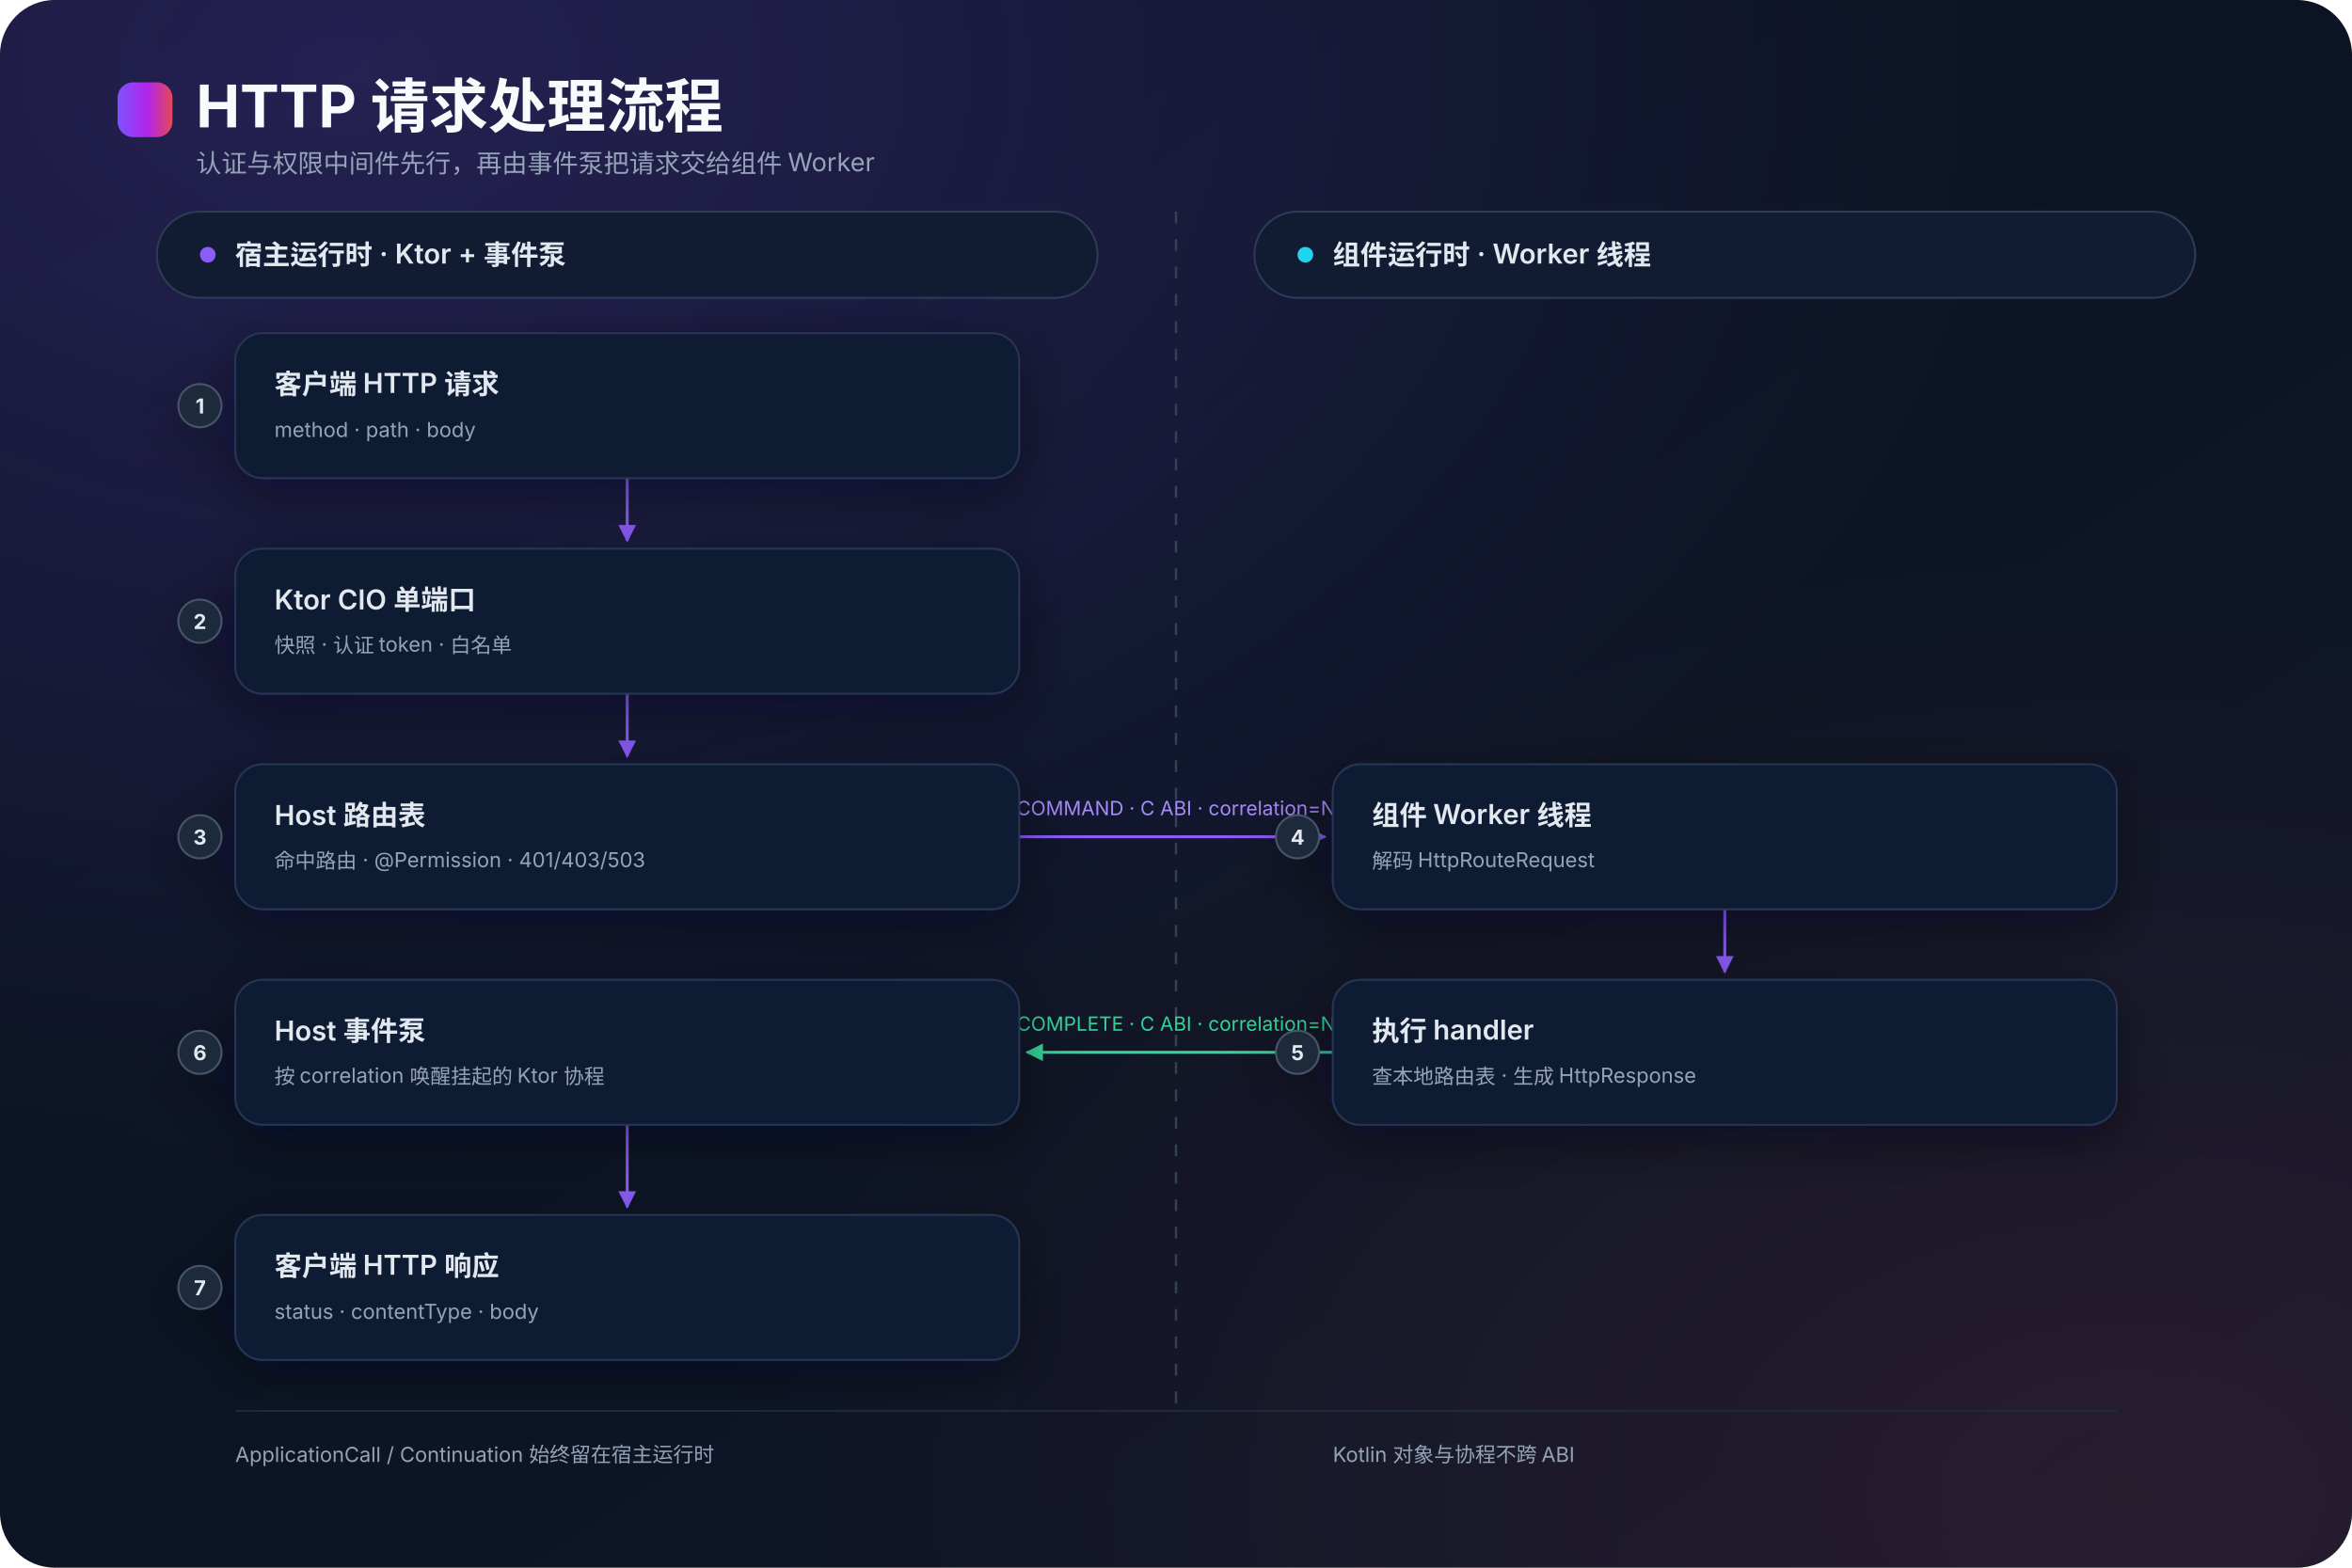
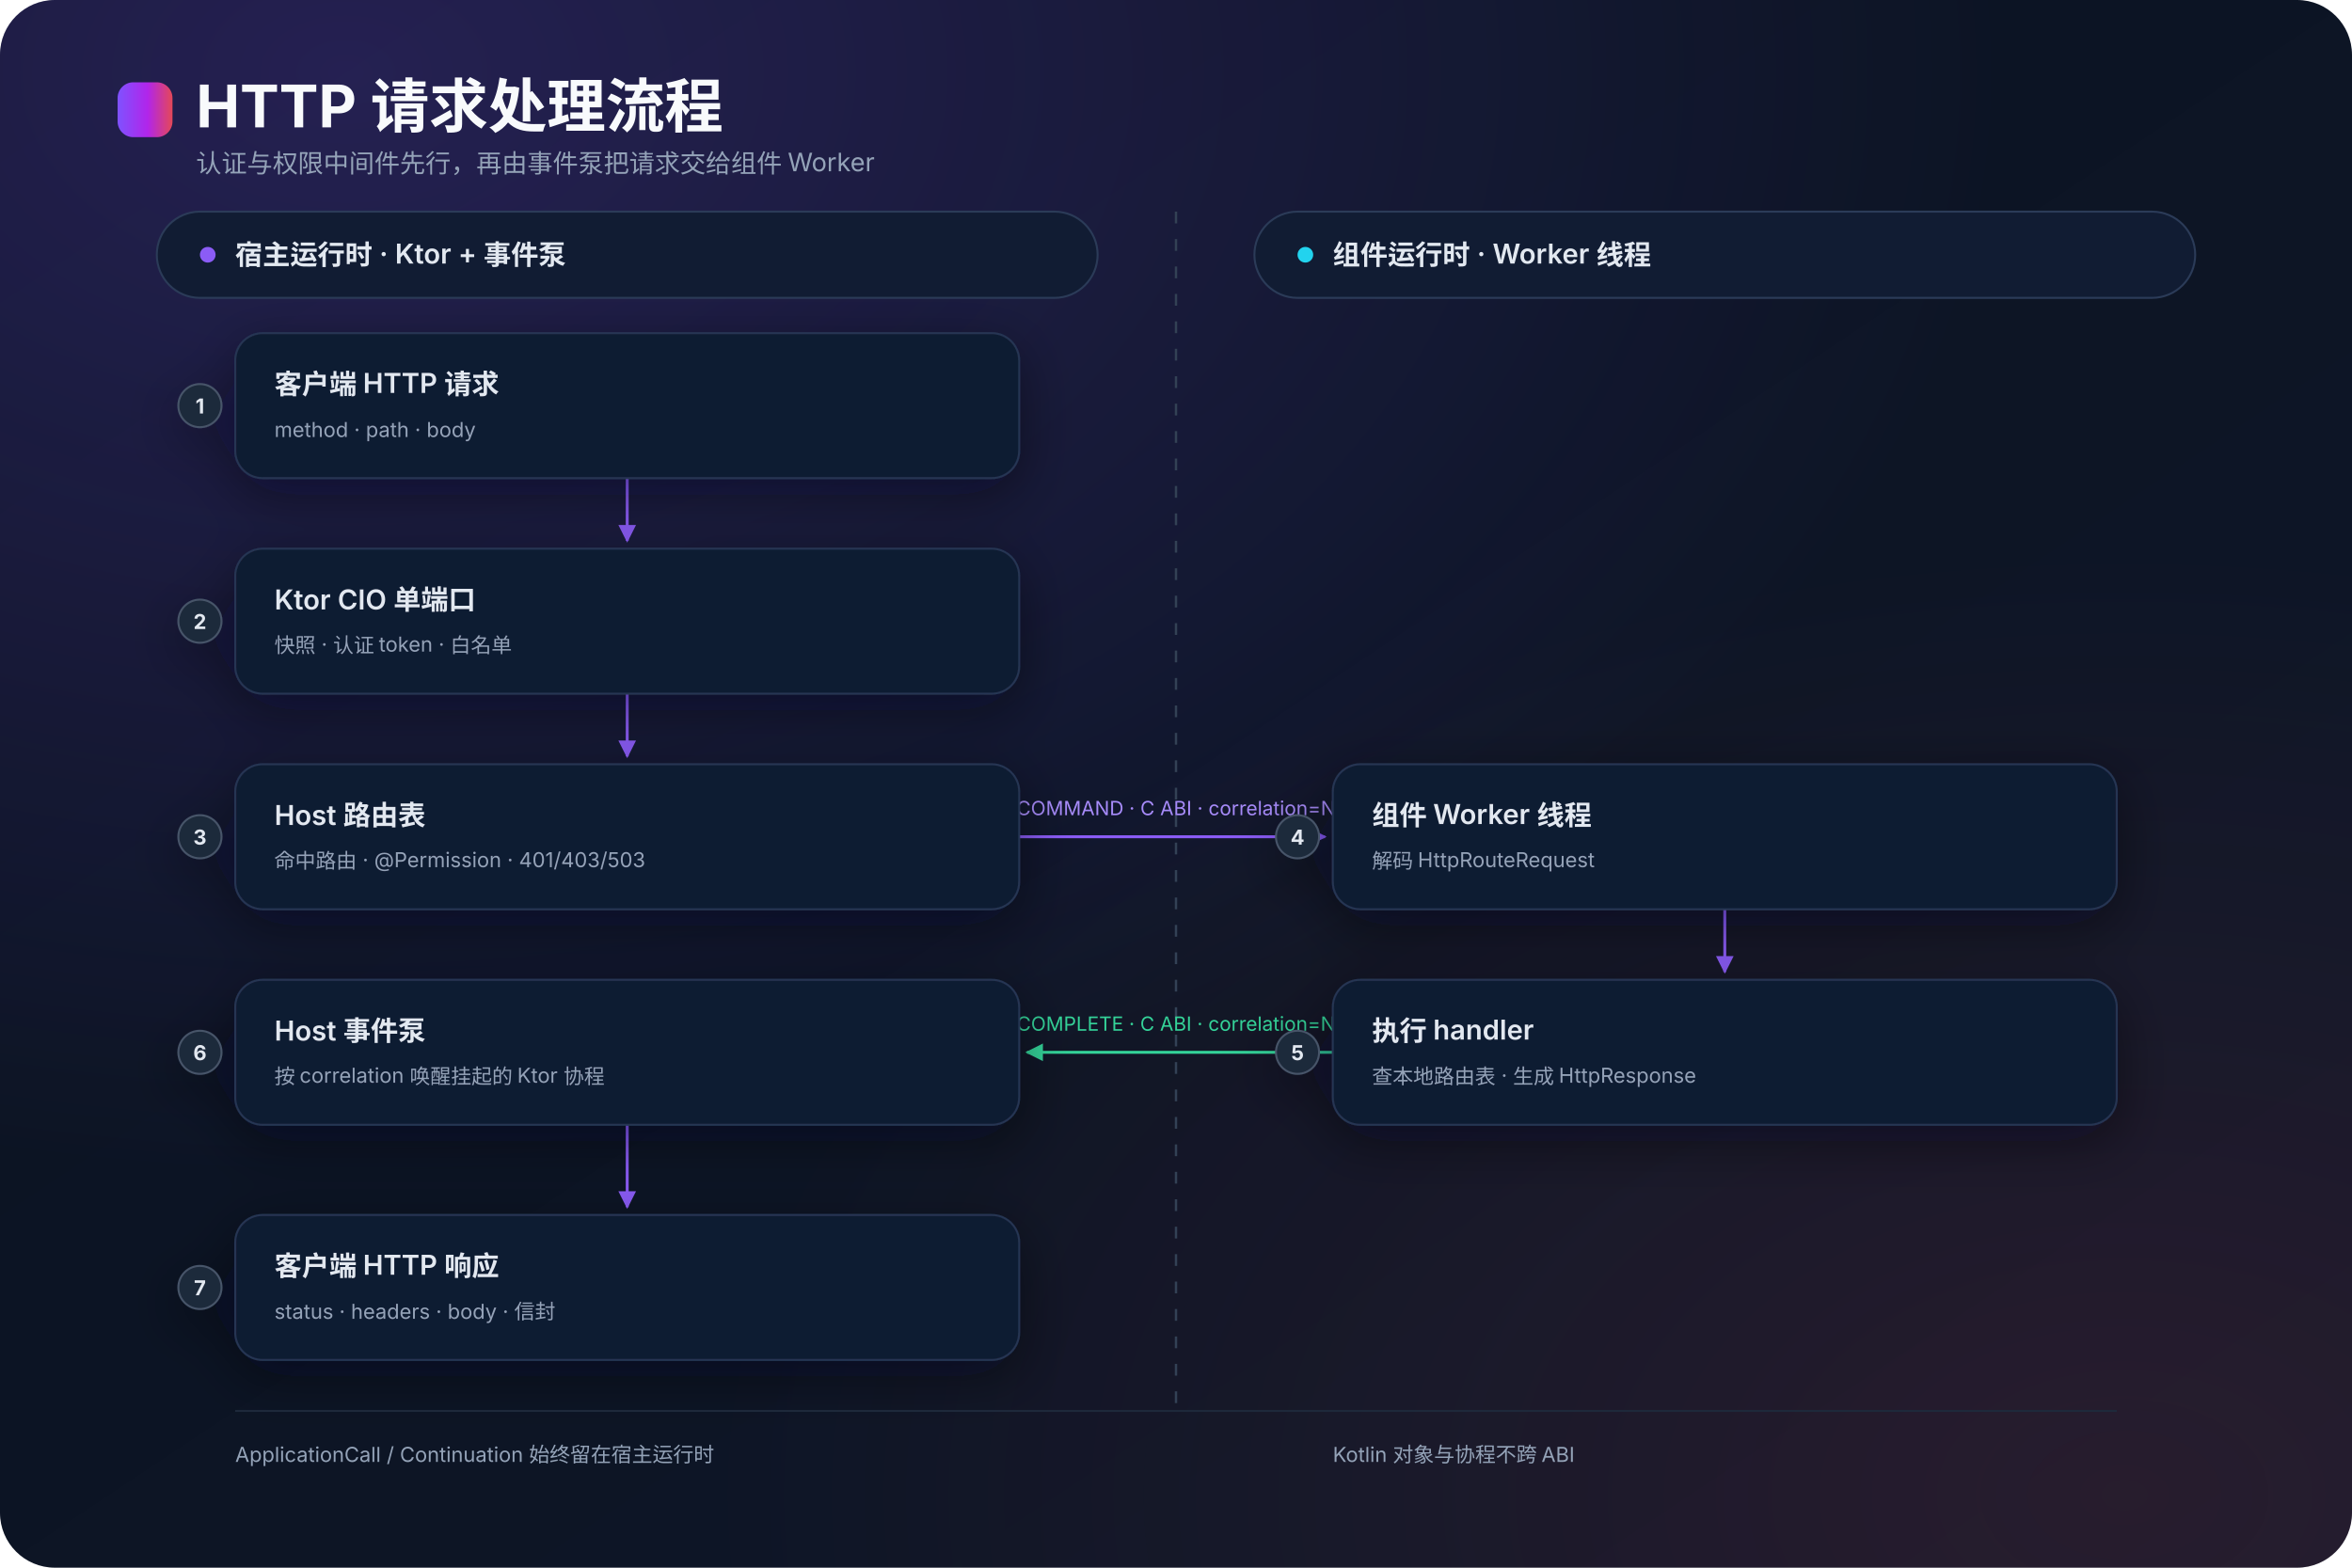
<svg xmlns="http://www.w3.org/2000/svg" width="1200" height="800" viewBox="0 0 1200 800" role="img" aria-labelledby="title desc">
  <defs>
    <linearGradient id="bg" x1="0" y1="0" x2="1" y2="1">
      <stop offset="0" stop-color="#0B1220" />
      <stop offset="1" stop-color="#0E1729" />
    </linearGradient>
    <linearGradient id="accent" x1="0" y1="0" x2="1" y2="0">
      <stop offset="0" stop-color="#7F52FF" />
      <stop offset="0.55" stop-color="#B125EA" />
      <stop offset="1" stop-color="#E44857" />
    </linearGradient>
    <radialGradient id="glowA" cx="0.15" cy="0.05" r="0.7">
      <stop offset="0" stop-color="#7F52FF" stop-opacity="0.22" />
      <stop offset="1" stop-color="#7F52FF" stop-opacity="0" />
    </radialGradient>
    <radialGradient id="glowB" cx="0.9" cy="0.95" r="0.6">
      <stop offset="0" stop-color="#E44857" stop-opacity="0.12" />
      <stop offset="1" stop-color="#E44857" stop-opacity="0" />
    </radialGradient>
    <filter id="shadow" x="-20%" y="-20%" width="140%" height="140%">
      <feDropShadow dx="0" dy="8" stdDeviation="14" flood-color="#020617" flood-opacity="0.45" />
    </filter>
    <marker id="arrow" viewBox="0 0 10 10" refX="9" refY="5" markerWidth="6" markerHeight="6" orient="auto-start-reverse">
      <path d="M 0 0 L 10 5 L 0 10 z" fill="#8B5CF6" />
    </marker>
    <marker id="arrowGreen" viewBox="0 0 10 10" refX="9" refY="5" markerWidth="6" markerHeight="6" orient="auto-start-reverse">
      <path d="M 0 0 L 10 5 L 0 10 z" fill="#34D399" />
    </marker>
    <style>
      .title { font-family: Inter, "Segoe UI", "Noto Sans SC", "Microsoft YaHei", sans-serif; font-size: 30px; font-weight: 700; fill: #F8FAFC; }
      .subtitle { font-family: Inter, "Segoe UI", "Noto Sans SC", "Microsoft YaHei", sans-serif; font-size: 13px; fill: #94A3B8; }
      .h3 { font-family: Inter, "Segoe UI", "Noto Sans SC", "Microsoft YaHei", sans-serif; font-size: 14px; font-weight: 600; fill: #E2E8F0; }
      .body { font-family: Inter, "Segoe UI", "Noto Sans SC", "Microsoft YaHei", sans-serif; font-size: 10.5px; fill: #94A3B8; }
      .bodyBright { font-family: Inter, "Segoe UI", "Noto Sans SC", "Microsoft YaHei", sans-serif; font-size: 10.5px; fill: #CBD5E1; }
      .micro { font-family: Inter, "Segoe UI", "Noto Sans SC", "Microsoft YaHei", sans-serif; font-size: 9.5px; fill: #64748B; }
      .step { font-family: Inter, "Segoe UI", "Noto Sans SC", "Microsoft YaHei", sans-serif; font-size: 10.5px; font-weight: 700; fill: #E2E8F0; }
      .accentText { font-family: Inter, "Segoe UI", "Noto Sans SC", "Microsoft YaHei", sans-serif; font-size: 10px; fill: #A78BFA; }
      .greenText { font-family: Inter, "Segoe UI", "Noto Sans SC", "Microsoft YaHei", sans-serif; font-size: 10px; fill: #34D399; }
    </style>
  </defs>
  <rect width="1200" height="800" rx="28" fill="url(#bg)" />
  <rect width="1200" height="800" rx="28" fill="url(#glowA)" />
  <rect width="1200" height="800" rx="28" fill="url(#glowB)" />
  <rect x="60" y="42" width="28" height="28" rx="8" fill="url(#accent)" />
  <text x="100" y="65" class="title">HTTP 请求处理流程</text>
  <text x="100" y="88" class="subtitle">认证与权限中间件先行，再由事件泵把请求交给组件 Worker</text>
  <rect x="80" y="108" width="480" height="44" rx="22" fill="#111C33" stroke="#2B3B58" />
  <circle cx="106" cy="130" r="4" fill="#8B5CF6" />
  <text x="120" y="135" class="h3">宿主运行时 · Ktor + 事件泵</text>
  <rect x="640" y="108" width="480" height="44" rx="22" fill="#111C33" stroke="#2B3B58" />
  <circle cx="666" cy="130" r="4" fill="#22D3EE" />
  <text x="680" y="135" class="h3">组件运行时 · Worker 线程</text>
  <line x1="600" y1="108" x2="600" y2="720" stroke="#334155" stroke-width="1.2" stroke-dasharray="6 8" />
  <line x1="320" y1="244" x2="320" y2="276" stroke="#8B5CF6" stroke-width="1.5" marker-end="url(#arrow)" />
  <line x1="320" y1="354" x2="320" y2="386" stroke="#8B5CF6" stroke-width="1.5" marker-end="url(#arrow)" />
  <line x1="520" y1="427" x2="676" y2="427" stroke="#8B5CF6" stroke-width="1.5" marker-end="url(#arrow)" />
  <line x1="880" y1="464" x2="880" y2="496" stroke="#8B5CF6" stroke-width="1.5" marker-end="url(#arrow)" />
  <line x1="680" y1="537" x2="524" y2="537" stroke="#34D399" stroke-width="1.5" marker-end="url(#arrowGreen)" />
  <line x1="320" y1="574" x2="320" y2="616" stroke="#8B5CF6" stroke-width="1.5" marker-end="url(#arrow)" />
  <text x="600" y="416" text-anchor="middle" class="accentText">COMMAND · C ABI · correlation=N</text>
  <text x="600" y="526" text-anchor="middle" class="greenText">COMPLETE · C ABI · correlation=N</text>
  <g filter="url(#shadow)">
    <rect x="120" y="170" width="400" height="74" rx="14" fill="#111C33" stroke="#253653" />
    <circle cx="102" cy="207" r="11" fill="#1E293B" stroke="#475569" />
    <text x="102" y="211" text-anchor="middle" class="step">1</text>
    <text x="140" y="201" class="h3">客户端 HTTP 请求</text>
    <text x="140" y="223" class="body">method · path · body</text>
    <rect x="120" y="280" width="400" height="74" rx="14" fill="#111C33" stroke="#253653" />
    <circle cx="102" cy="317" r="11" fill="#1E293B" stroke="#475569" />
    <text x="102" y="321" text-anchor="middle" class="step">2</text>
    <text x="140" y="311" class="h3">Ktor CIO 单端口</text>
    <text x="140" y="333" class="body">快照 · 认证 token · 白名单</text>
    <rect x="120" y="390" width="400" height="74" rx="14" fill="#111C33" stroke="#253653" />
    <circle cx="102" cy="427" r="11" fill="#1E293B" stroke="#475569" />
    <text x="102" y="431" text-anchor="middle" class="step">3</text>
    <text x="140" y="421" class="h3">Host 路由表</text>
    <text x="140" y="443" class="body">命中路由 · @Permission · 401/403/503</text>
    <rect x="680" y="390" width="400" height="74" rx="14" fill="#111C33" stroke="#253653" />
    <circle cx="662" cy="427" r="11" fill="#1E293B" stroke="#475569" />
    <text x="662" y="431" text-anchor="middle" class="step">4</text>
    <text x="700" y="421" class="h3">组件 Worker 线程</text>
    <text x="700" y="443" class="body">解码 HttpRouteRequest</text>
    <rect x="680" y="500" width="400" height="74" rx="14" fill="#111C33" stroke="#253653" />
    <circle cx="662" cy="537" r="11" fill="#1E293B" stroke="#475569" />
    <text x="662" y="541" text-anchor="middle" class="step">5</text>
    <text x="700" y="531" class="h3">执行 handler</text>
    <text x="700" y="553" class="body">查本地路由表 · 生成 HttpResponse</text>
    <rect x="120" y="500" width="400" height="74" rx="14" fill="#111C33" stroke="#253653" />
    <circle cx="102" cy="537" r="11" fill="#1E293B" stroke="#475569" />
    <text x="102" y="541" text-anchor="middle" class="step">6</text>
    <text x="140" y="531" class="h3">Host 事件泵</text>
    <text x="140" y="553" class="body">按 correlation 唤醒挂起的 Ktor 协程</text>
    <rect x="120" y="620" width="400" height="74" rx="14" fill="#111C33" stroke="#253653" />
    <circle cx="102" cy="657" r="11" fill="#1E293B" stroke="#475569" />
    <text x="102" y="661" text-anchor="middle" class="step">7</text>
    <text x="140" y="651" class="h3">客户端 HTTP 响应</text>
-     <text x="140" y="673" class="body">status · contentType · body</text>
+     <text x="140" y="673" class="body">status · headers · body · 信封</text>
  </g>
  <line x1="120" y1="720" x2="1080" y2="720" stroke="#1E293B" />
  <text x="120" y="746" class="body">ApplicationCall / Continuation 始终留在宿主运行时</text>
  <text x="680" y="746" class="body">Kotlin 对象与协程不跨 ABI</text>
</svg>
